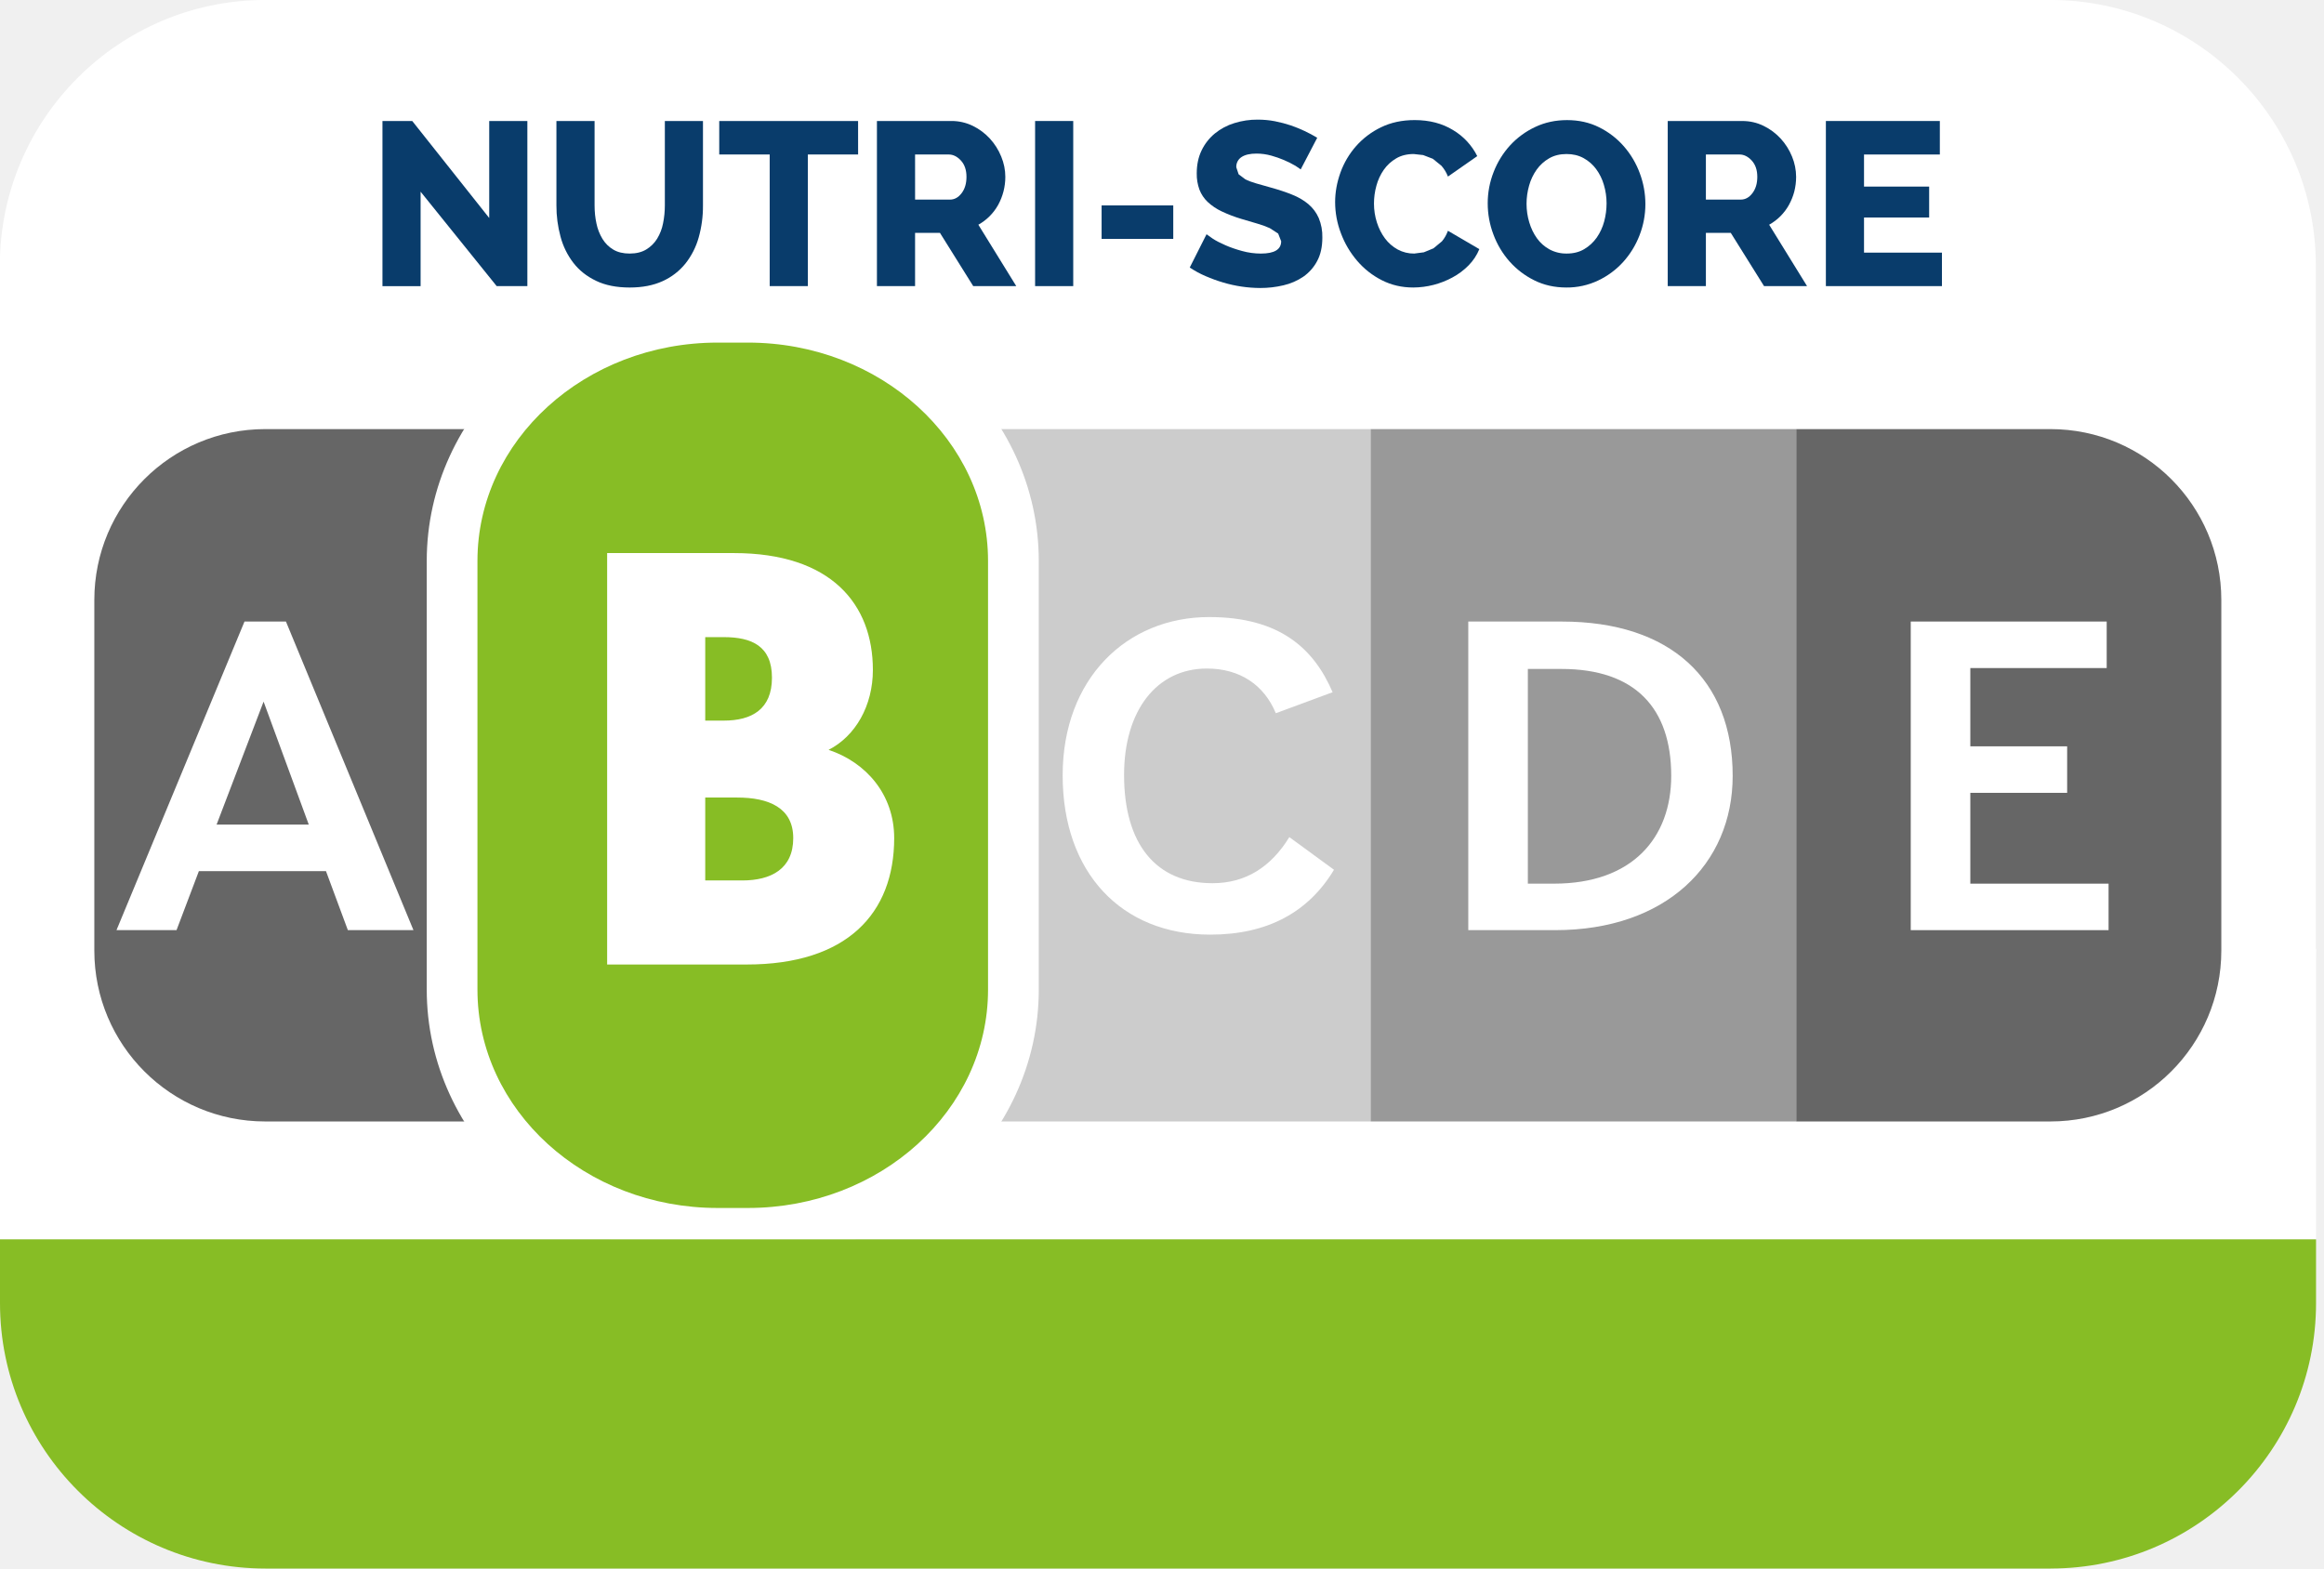
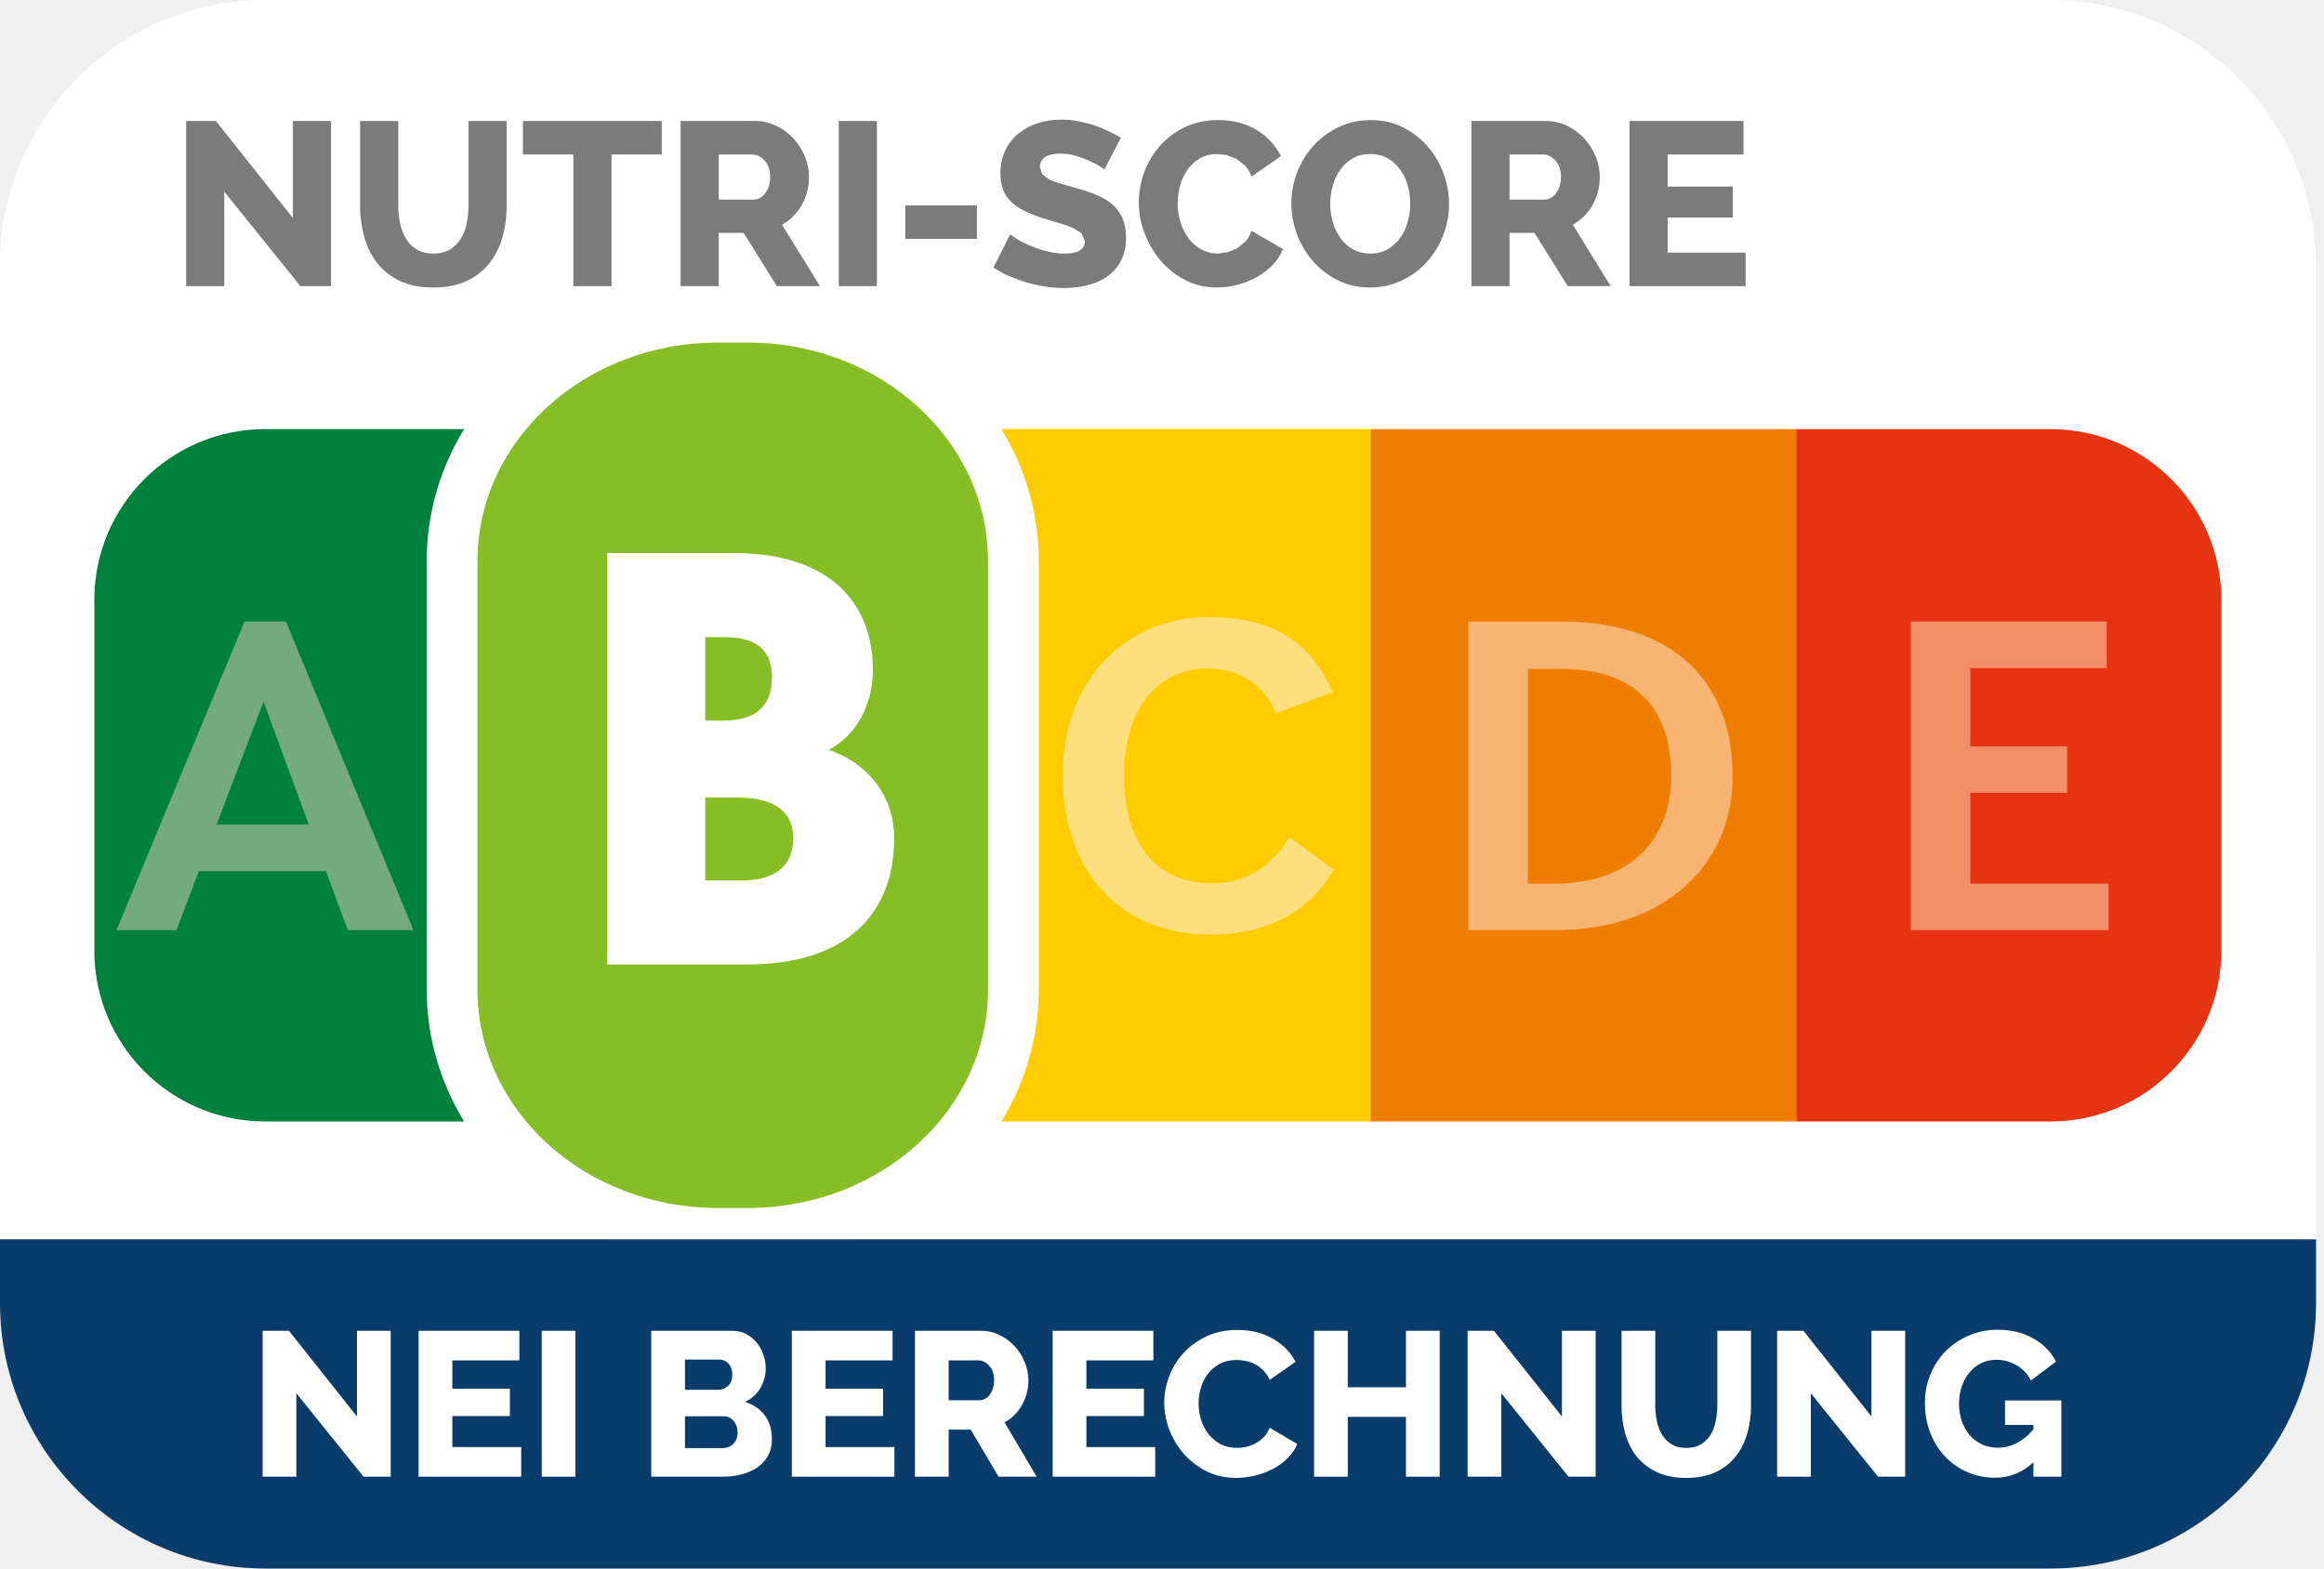
<svg xmlns="http://www.w3.org/2000/svg" id="svg2032" width="240" height="162" version="1.1" viewBox="0 0 240 162">
-   <defs id="defs1" />
  <rect style="fill:#ffffff;fill-opacity:1;stroke:none;stroke-width:2.653;stroke-linecap:round;stroke-linejoin:round;paint-order:stroke fill markers" id="rect18499" width="239.178" height="30" x="0" y="98" />
-   <path id="path364" fill="#ffffff" d="M 211.749,-0.003 H 27.394 c -15.117,0 -27.41,12.3 -27.41,27.413 v 70.766 c 0,15.116 12.291,27.413 27.407,27.413 h 30.546 a 31.623,31.623 0 0 0 16.176,4.409 h 3.118 c 5.958,0 11.502,-1.633 16.176,-4.41 h 118.342 c 15.114,0 27.407,-12.296 27.407,-27.412 v -70.77 c 0,-15.11 -12.293,-27.409 -27.407,-27.409" clip-path="url(#clipPath1866)" style="fill-opacity:1;fill-rule:nonzero;stroke:none" />
-   <path id="path366" fill="#ffcc00" d="M 141.545,115.826 H 97.595 V 44.318 h 43.95 z" style="fill-opacity:1;fill-rule:nonzero;stroke:none;fill:#cccccc" />
-   <path id="path368" fill="#ef7d00" d="m 185.495,115.826 h -43.95 V 44.318 h 43.95 z" style="fill-opacity:1;fill-rule:nonzero;stroke:none;fill:#999999" />
-   <path id="path380" fill="#e63312" d="M 211.749,115.826 H 185.495 V 44.318 h 26.254 a 17.647,17.647 0 0 1 17.647,17.647 v 36.213 a 17.65,17.65 0 0 1 -17.647,17.648" clip-path="url(#clipPath1717)" style="fill-opacity:1;fill-rule:nonzero;stroke:none;fill:#666666" />
-   <path id="path384" fill="#00803d" d="M 27.391,115.826 H 53.643 V 44.318 H 27.391 A 17.647,17.647 0 0 0 9.741,61.965 v 36.213 a 17.65,17.65 0 0 0 17.65,17.648" clip-path="url(#clipPath1729)" style="fill-opacity:1;fill-rule:nonzero;stroke:none;fill:#666666" />
-   <path id="path388" fill="#ffdf7d" d="m 124.88,63.73 c -8.556,0 -15.139,6.378 -15.139,16.353 0,10.027 6.055,16.447 15.236,16.447 5.914,0 10.142,-2.31 12.785,-6.7 l -4.612,-3.372 c -1.875,3.05 -4.473,4.76 -7.933,4.76 -5.863,0 -9.134,-4.067 -9.134,-11.181 0,-6.652 3.366,-10.99 8.556,-10.99 3.414,0 5.914,1.706 7.115,4.616 l 5.865,-2.17 c -1.924,-4.48 -5.433,-7.762 -12.74,-7.762" clip-path="url(#clipPath1735)" style="fill-opacity:1;fill-rule:nonzero;stroke:none;fill:#ffffff" />
-   <path id="path392" fill="#f8b472" d="M 157.782,91.265 V 69.09 h 3.463 c 7.642,0 11.342,4.065 11.342,11.04 0,6.376 -3.987,11.134 -12.11,11.134 z m 3.509,-27.07 h -9.661 v 31.871 h 8.99 c 11.391,0 18.314,-6.788 18.314,-15.934 0,-9.977 -6.444,-15.938 -17.64,-15.938" clip-path="url(#clipPath1741)" style="fill-opacity:1;fill-rule:nonzero;stroke:none;fill:#ffffff" />
-   <path id="path396" fill="#f28f66" d="m 217.559,64.192 h -20.236 v 31.874 h 20.43 v -4.801 h -14.278 v -9.38 h 10 v -4.803 h -10 v -8.084 h 14.084 z" style="fill-opacity:1;fill-rule:nonzero;stroke:none;fill:#ffffff" />
-   <path id="path400" fill="#7c7b7b" d="m 43.436,19.799 v 9.754 h -3.939 V 12.497 h 3.076 l 7.949,10.018 V 12.497 h 3.939 V 29.55 h -3.169 z" style="fill-opacity:1;fill-rule:nonzero;stroke:none;fill:#093c6b" />
-   <path id="path412" fill="#7c7b7b" d="m 65.031,26.187 c 0.671,0 1.24,-0.139 1.704,-0.419 0.463,-0.28 0.843,-0.653 1.13,-1.117 a 4.78,4.78 0 0 0 0.611,-1.597 c 0.122,-0.6 0.183,-1.214 0.183,-1.839 V 12.5 h 3.937 v 8.716 a 11.894,11.894 0 0 1 -0.443,3.315 7.67,7.67 0 0 1 -1.37,2.692 6.404,6.404 0 0 1 -2.355,1.814 c -0.951,0.437 -2.086,0.658 -3.399,0.658 -1.36,0 -2.52,-0.23 -3.482,-0.695 -0.962,-0.464 -1.743,-1.082 -2.34,-1.86 a 7.635,7.635 0 0 1 -1.323,-2.704 12.062,12.062 0 0 1 -0.422,-3.22 V 12.5 h 3.941 v 8.716 c 0,0.656 0.064,1.283 0.195,1.876 a 4.965,4.965 0 0 0 0.622,1.585 c 0.287,0.465 0.66,0.832 1.117,1.103 0.456,0.274 1.021,0.408 1.694,0.408" clip-path="url(#clipPath1747)" style="fill-opacity:1;fill-rule:nonzero;stroke:none;fill:#093c6b" />
-   <path id="path416" fill="#7c7b7b" d="m 88.617,15.957 h -5.19 V 29.55 h -3.94 V 15.957 h -5.211 v -3.46 h 14.339 z" style="fill-opacity:1;fill-rule:nonzero;stroke:none;fill:#093c6b" />
-   <path id="path428" fill="#7c7b7b" d="M 90.561,29.55 V 12.497 h 7.684 a 4.965,4.965 0 0 1 2.225,0.507 5.903,5.903 0 0 1 1.765,1.32 c 0.494,0.543 0.883,1.16 1.163,1.849 0.283,0.688 0.422,1.384 0.422,2.09 a 5.991,5.991 0 0 1 -0.744,2.906 5.283,5.283 0 0 1 -2.041,2.041 l 3.915,6.34 h -4.445 l -3.436,-5.499 h -2.569 v 5.5 z m 3.94,-8.935 h 3.603 c 0.464,0 0.863,-0.218 1.2,-0.66 0.338,-0.441 0.504,-1.004 0.504,-1.692 0,-0.706 -0.192,-1.265 -0.574,-1.684 -0.386,-0.415 -0.803,-0.622 -1.251,-0.622 h -3.483 z" style="fill-opacity:1;fill-rule:nonzero;stroke:none;fill:#093c6b" />
-   <path id="path430" fill="#7c7b7b" d="m 106.895,12.497 h 3.938 V 29.55 h -3.938 z" style="fill-opacity:1;fill-rule:nonzero;stroke:none;fill:#093c6b" />
-   <path id="path432" fill="#7c7b7b" d="m 113.763,21.215 h 7.4 v 3.46 h -7.4 z" style="fill-opacity:1;fill-rule:nonzero;stroke:none;fill:#093c6b" />
-   <path id="path444" fill="#7c7b7b" d="m 134.325,17.495 -0.529,-0.362 a 10.504,10.504 0 0 0 -2.498,-1.057 5.68,5.68 0 0 0 -1.536,-0.214 c -0.675,0 -1.191,0.119 -1.551,0.36 a 1.185,1.185 0 0 0 -0.538,1.057 l 0.24,0.721 0.684,0.514 c 0.296,0.153 0.662,0.294 1.103,0.42 0.442,0.13 0.95,0.275 1.528,0.434 0.816,0.225 1.553,0.468 2.206,0.733 0.66,0.263 1.218,0.591 1.684,0.984 0.464,0.393 0.821,0.87 1.068,1.43 a 4.943,4.943 0 0 1 0.373,2.017 c 0,0.96 -0.18,1.772 -0.54,2.436 a 4.568,4.568 0 0 1 -1.428,1.611 6.073,6.073 0 0 1 -2.055,0.89 10.26,10.26 0 0 1 -2.39,0.276 13.622,13.622 0 0 1 -3.82,-0.565 15.906,15.906 0 0 1 -1.825,-0.662 9.96,9.96 0 0 1 -1.635,-0.888 l 1.733,-3.435 0.646,0.456 c 0.35,0.228 0.786,0.45 1.298,0.673 0.512,0.226 1.088,0.426 1.73,0.6 a 7.282,7.282 0 0 0 1.942,0.265 c 1.397,0 2.092,-0.425 2.092,-1.273 l -0.311,-0.794 -0.866,-0.56 a 9.249,9.249 0 0 0 -1.297,-0.47 l -1.633,-0.482 a 14.28,14.28 0 0 1 -2.041,-0.781 5.599,5.599 0 0 1 -1.441,-0.971 3.471,3.471 0 0 1 -0.852,-1.273 4.654,4.654 0 0 1 -0.278,-1.682 c 0,-0.898 0.17,-1.688 0.505,-2.377 a 5.154,5.154 0 0 1 1.368,-1.743 5.895,5.895 0 0 1 2.006,-1.068 7.9,7.9 0 0 1 2.414,-0.36 c 0.61,0 1.203,0.055 1.779,0.166 0.574,0.115 1.125,0.258 1.644,0.432 a 14.565,14.565 0 0 1 2.726,1.274 z" clip-path="url(#clipPath1759)" style="fill-opacity:1;fill-rule:nonzero;stroke:none;fill:#093c6b" />
-   <path id="path448" fill="#7c7b7b" d="m 137.879,20.88 c 0,-1.024 0.185,-2.046 0.551,-3.063 a 8.474,8.474 0 0 1 1.611,-2.725 8.148,8.148 0 0 1 2.582,-1.947 c 1.015,-0.496 2.174,-0.743 3.471,-0.743 1.521,0 2.843,0.344 3.964,1.032 a 6.494,6.494 0 0 1 2.498,2.69 l -3.026,2.112 a 3.661,3.661 0 0 0 -0.673,-1.116 l -0.889,-0.72 -0.997,-0.384 -0.974,-0.108 c -0.706,0 -1.313,0.152 -1.822,0.457 a 4.016,4.016 0 0 0 -1.274,1.176 5.204,5.204 0 0 0 -0.757,1.633 6.845,6.845 0 0 0 -0.253,1.85 c 0,0.673 0.101,1.321 0.3,1.946 0.198,0.624 0.48,1.176 0.838,1.657 a 4.1,4.1 0 0 0 1.311,1.141 3.5,3.5 0 0 0 1.706,0.42 l 0.997,-0.131 0.993,-0.41 0.87,-0.72 c 0.254,-0.296 0.463,-0.662 0.624,-1.092 l 3.242,1.895 a 5.184,5.184 0 0 1 -1.116,1.684 6.907,6.907 0 0 1 -1.671,1.247 8.569,8.569 0 0 1 -4.038,1.033 c -1.181,0 -2.267,-0.252 -3.25,-0.755 a 8.27,8.27 0 0 1 -2.547,-2.006 9.432,9.432 0 0 1 -1.669,-2.833 8.997,8.997 0 0 1 -0.602,-3.22" clip-path="url(#clipPath1765)" style="fill-opacity:1;fill-rule:nonzero;stroke:none;fill:#093c6b" />
-   <path id="path452" fill="#7c7b7b" d="m 161.755,29.694 c -1.215,0 -2.32,-0.247 -3.314,-0.744 a 8.363,8.363 0 0 1 -2.56,-1.957 8.836,8.836 0 0 1 -1.655,-2.776 9.018,9.018 0 0 1 -0.589,-3.216 8.77,8.77 0 0 1 0.614,-3.244 8.784,8.784 0 0 1 1.703,-2.751 8.314,8.314 0 0 1 2.596,-1.896 c 1,-0.472 2.094,-0.706 3.279,-0.706 1.213,0 2.321,0.245 3.31,0.741 a 8.216,8.216 0 0 1 2.56,1.97 8.875,8.875 0 0 1 1.646,2.786 9.1,9.1 0 0 1 0.574,3.17 8.854,8.854 0 0 1 -0.61,3.245 8.85,8.85 0 0 1 -1.692,2.75 8.289,8.289 0 0 1 -2.582,1.908 7.472,7.472 0 0 1 -3.28,0.72 m -4.108,-8.644 c 0,0.655 0.093,1.29 0.278,1.907 0.183,0.617 0.448,1.165 0.792,1.648 0.344,0.479 0.777,0.863 1.298,1.152 a 3.641,3.641 0 0 0 1.787,0.43 c 0.691,0 1.291,-0.152 1.803,-0.457 0.512,-0.302 0.94,-0.7 1.287,-1.187 a 5.321,5.321 0 0 0 0.768,-1.655 7.275,7.275 0 0 0 0.251,-1.887 c 0,-0.657 -0.095,-1.295 -0.278,-1.91 a 5.13,5.13 0 0 0 -0.803,-1.634 4.01,4.01 0 0 0 -1.298,-1.13 c -0.512,-0.28 -1.096,-0.419 -1.752,-0.419 -0.688,0 -1.289,0.148 -1.8,0.444 a 4.094,4.094 0 0 0 -1.287,1.165 5.285,5.285 0 0 0 -0.78,1.644 6.841,6.841 0 0 0 -0.266,1.889" clip-path="url(#clipPath1773)" style="fill-opacity:1;fill-rule:nonzero;stroke:none;fill:#093c6b" />
-   <path id="path456" fill="#7c7b7b" d="M 172.227,29.55 V 12.497 h 7.686 c 0.801,0 1.54,0.17 2.222,0.507 a 5.892,5.892 0 0 1 1.766,1.32 c 0.496,0.543 0.882,1.16 1.165,1.849 a 5.539,5.539 0 0 1 0.42,2.09 c 0,0.53 -0.067,1.037 -0.19,1.525 a 6.029,6.029 0 0 1 -0.555,1.381 5.274,5.274 0 0 1 -2.04,2.041 l 3.914,6.34 h -4.442 l -3.436,-5.499 h -2.569 v 5.5 z m 3.941,-8.935 h 3.602 c 0.463,0 0.865,-0.218 1.2,-0.66 0.338,-0.441 0.506,-1.004 0.506,-1.692 0,-0.706 -0.193,-1.265 -0.576,-1.684 -0.387,-0.415 -0.804,-0.622 -1.25,-0.622 h -3.482 z" style="fill-opacity:1;fill-rule:nonzero;stroke:none;fill:#093c6b" />
-   <path id="path460" fill="#7c7b7b" d="m 200.545,26.092 v 3.458 h -11.986 V 12.497 h 11.769 v 3.46 h -7.83 v 3.314 h 6.726 v 3.193 h -6.726 v 3.628 z" style="fill-opacity:1;fill-rule:nonzero;stroke:none;fill:#093c6b" />
-   <path id="path464" fill="#74ab7e" d="m 22.367,85.165 4.854,-12.702 4.666,12.702 z M 29.53,64.195 H 25.249 L 12.03,96.065 h 6.201 l 2.308,-6.097 h 13.124 l 2.26,6.097 h 6.774 z" style="fill-opacity:1;fill-rule:nonzero;stroke:none;fill:#ffffff" />
-   <path id="path476" fill="#ffffff" d="M 74.113,129.998 C 57.547,129.998 44.07,117.532 44.07,102.21 V 57.936 c 0,-15.324 13.477,-27.79 30.043,-27.79 h 3.118 c 16.566,0 30.043,12.468 30.043,27.79 v 44.274 c 0,15.322 -13.477,27.788 -30.043,27.788 z" clip-path="url(#clipPath1779)" style="fill-opacity:1;fill-rule:nonzero;stroke:none" />
-   <path id="path480" fill="#87bd25" d="m 77.231,124.761 h -3.118 c -13.704,0 -24.806,-10.096 -24.806,-22.553 V 57.936 c 0,-12.455 11.104,-22.553 24.804,-22.553 h 3.12 c 13.7,0 24.804,10.098 24.804,22.553 v 44.274 c 0,12.455 -11.104,22.551 -24.804,22.551" clip-path="url(#clipPath1785)" style="fill-opacity:1;fill-rule:nonzero;stroke:none" />
-   <path id="path484" fill="#ffffff" d="M 62.7,99.615 V 57.122 h 13.086 c 10.071,0 14.357,5.296 14.357,12.07 0,3.695 -1.796,6.835 -4.575,8.254 3.88,1.29 6.775,4.616 6.775,9.114 0,7.818 -4.921,13.055 -15.227,13.055 z m 10.13,-25.19 h 1.912 c 2.893,0 4.978,-1.17 4.978,-4.434 0,-3.263 -2.085,-4.188 -4.978,-4.188 H 72.83 Z m 0,7.946 v 8.563 h 3.823 c 2.952,0 5.265,-1.174 5.265,-4.374 0,-3.143 -2.544,-4.189 -5.786,-4.189 z" style="fill-opacity:1;fill-rule:nonzero;stroke:none" />
-   <path id="path16330" clip-path="url(#clipPath1593)" style="fill:#87bd25;fill-opacity:1;fill-rule:nonzero;stroke:none" d="M 0 33.997 L 0 27.407 C 2.3684734e-15 12.296 12.298 -0.003 27.412 -0.003 L 211.77 -0.003 L 211.77 -0.001 C 226.882 -0.001 239.178 12.295 239.178 27.407 L 239.178 33.997 L 0 33.997 z " transform="matrix(1,0,0,-1,0,161.997)" />
+   <g id="layer1">
+     <g id="g2493" fill-opacity="1" fill-rule="nonzero" stroke="none">
+       <path id="path364" fill="#fff" d="M211.749-.003H27.394c-15.117 0-27.41 12.3-27.41 27.413v70.766c0 15.116 12.291 27.413 27.407 27.413h30.546a31.623 31.623 0 0 0 16.176 4.409h3.118c5.958 0 11.502-1.633 16.176-4.41h118.342c15.114 0 27.407-12.296 27.407-27.412v-70.77c0-15.11-12.293-27.409-27.407-27.409" clip-path="url(#clipPath1866)" />
+       <path id="path366" fill="#fc0" d="M141.545 115.826h-43.95V44.318h43.95z" />
+       <path id="path368" fill="#ef7d00" d="M185.495 115.826h-43.95V44.318h43.95z" />
+       <path id="path380" fill="#e63312" d="M211.749 115.826h-26.254V44.318h26.254a17.647 17.647 0 0 1 17.647 17.647v36.213a17.65 17.65 0 0 1-17.647 17.648" clip-path="url(#clipPath1717)" />
+       <path id="path384" fill="#00803d" d="M27.391 115.826h26.252V44.318H27.391a17.647 17.647 0 0 0-17.65 17.647v36.213a17.65 17.65 0 0 0 17.65 17.648" clip-path="url(#clipPath1729)" />
+       <path id="path388" fill="#ffdf7d" d="M124.88 63.73c-8.556 0-15.139 6.378-15.139 16.353 0 10.027 6.055 16.447 15.236 16.447 5.914 0 10.142-2.31 12.785-6.7l-4.612-3.372c-1.875 3.05-4.473 4.76-7.933 4.76-5.863 0-9.134-4.067-9.134-11.181 0-6.652 3.366-10.99 8.556-10.99 3.414 0 5.914 1.706 7.115 4.616l5.865-2.17c-1.924-4.48-5.433-7.762-12.74-7.762" clip-path="url(#clipPath1735)" />
+       <path id="path392" fill="#f8b472" d="M157.782 91.265V69.09h3.463c7.642 0 11.342 4.065 11.342 11.04 0 6.376-3.987 11.134-12.11 11.134zm3.509-27.07h-9.661v31.871h8.99c11.391 0 18.314-6.788 18.314-15.934 0-9.977-6.444-15.938-17.64-15.938" clip-path="url(#clipPath1741)" />
+       <path id="path396" fill="#f28f66" d="M217.559 64.192h-20.236v31.874h20.43v-4.801h-14.278v-9.38h10v-4.803h-10v-8.084h14.084z" />
+       <path id="path400" fill="#7c7b7b" d="M23.161 19.799v9.754h-3.939V12.497h3.076l7.949 10.018V12.497h3.939V29.55h-3.169z" />
+       <path id="path412" fill="#7c7b7b" d="M44.756 26.187c.671 0 1.24-.139 1.704-.419.463-.28.843-.653 1.13-1.117a4.78 4.78 0 0 0 .611-1.597c.122-.6.183-1.214.183-1.839V12.5h3.937v8.716a11.894 11.894 0 0 1-.443 3.315 7.67 7.67 0 0 1-1.37 2.692 6.404 6.404 0 0 1-2.355 1.814c-.951.437-2.086.658-3.399.658-1.36 0-2.52-.23-3.482-.695-.962-.464-1.743-1.082-2.34-1.86a7.635 7.635 0 0 1-1.323-2.704 12.062 12.062 0 0 1-.422-3.22V12.5h3.941v8.716c0 .656.064 1.283.195 1.876a4.965 4.965 0 0 0 .622 1.585c.287.465.66.832 1.117 1.103.456.274 1.021.408 1.694.408" clip-path="url(#clipPath1747)" />
+       <path id="path416" fill="#7c7b7b" d="M68.342 15.957h-5.19V29.55h-3.94V15.957h-5.211v-3.46H68.34z" />
+       <path id="path428" fill="#7c7b7b" d="M70.286 29.55V12.497h7.684a4.965 4.965 0 0 1 2.225.507 5.903 5.903 0 0 1 1.765 1.32c.494.543.883 1.16 1.163 1.849.283.688.422 1.384.422 2.09a5.991 5.991 0 0 1-.744 2.906 5.283 5.283 0 0 1-2.041 2.041l3.915 6.34H80.23l-3.436-5.499h-2.569v5.5zm3.94-8.935h3.603c.464 0 .863-.218 1.2-.66.338-.441.504-1.004.504-1.692 0-.706-.192-1.265-.574-1.684-.386-.415-.803-.622-1.251-.622h-3.483z" />
+       <path id="path430" fill="#7c7b7b" d="M86.62 12.497h3.938V29.55H86.62z" />
+       <path id="path432" fill="#7c7b7b" d="M93.488 21.215h7.4v3.46h-7.4z" />
+       <path id="path444" fill="#7c7b7b" d="M114.05 17.495l-.529-.362a10.504 10.504 0 0 0-2.498-1.057 5.68 5.68 0 0 0-1.536-.214c-.675 0-1.191.119-1.551.36a1.185 1.185 0 0 0-.538 1.057l.24.721.684.514c.296.153.662.294 1.103.42.442.13.95.275 1.528.434.816.225 1.553.468 2.206.733.66.263 1.218.591 1.684.984.464.393.821.87 1.068 1.43a4.943 4.943 0 0 1 .373 2.017c0 .96-.18 1.772-.54 2.436a4.568 4.568 0 0 1-1.428 1.611 6.073 6.073 0 0 1-2.055.89 10.26 10.26 0 0 1-2.39.276 13.622 13.622 0 0 1-3.82-.565 15.906 15.906 0 0 1-1.825-.662 9.96 9.96 0 0 1-1.635-.888l1.733-3.435.646.456c.35.228.786.45 1.298.673.512.226 1.088.426 1.73.6a7.282 7.282 0 0 0 1.942.265c1.397 0 2.092-.425 2.092-1.273l-.311-.794-.866-.56a9.249 9.249 0 0 0-1.297-.47l-1.633-.482a14.28 14.28 0 0 1-2.041-.781 5.599 5.599 0 0 1-1.441-.971 3.471 3.471 0 0 1-.852-1.273 4.654 4.654 0 0 1-.278-1.682c0-.898.17-1.688.505-2.377a5.154 5.154 0 0 1 1.368-1.743 5.895 5.895 0 0 1 2.006-1.068 7.9 7.9 0 0 1 2.414-.36c.61 0 1.203.055 1.779.166.574.115 1.125.258 1.644.432a14.565 14.565 0 0 1 2.726 1.274z" clip-path="url(#clipPath1759)" />
+       <path id="path448" fill="#7c7b7b" d="M117.604 20.88c0-1.024.185-2.046.551-3.063a8.474 8.474 0 0 1 1.611-2.725 8.148 8.148 0 0 1 2.582-1.947c1.015-.496 2.174-.743 3.471-.743 1.521 0 2.843.344 3.964 1.032a6.494 6.494 0 0 1 2.498 2.69l-3.026 2.112a3.661 3.661 0 0 0-.673-1.116l-.889-.72-.997-.384-.974-.108c-.706 0-1.313.152-1.822.457a4.016 4.016 0 0 0-1.274 1.176 5.204 5.204 0 0 0-.757 1.633 6.845 6.845 0 0 0-.253 1.85c0 .673.101 1.321.3 1.946.198.624.48 1.176.838 1.657a4.1 4.1 0 0 0 1.311 1.141 3.5 3.5 0 0 0 1.706.42l.997-.131.993-.41.87-.72c.254-.296.463-.662.624-1.092l3.242 1.895a5.184 5.184 0 0 1-1.116 1.684 6.907 6.907 0 0 1-1.671 1.247 8.569 8.569 0 0 1-4.038 1.033c-1.181 0-2.267-.252-3.25-.755a8.27 8.27 0 0 1-2.547-2.006 9.432 9.432 0 0 1-1.669-2.833 8.997 8.997 0 0 1-.602-3.22" clip-path="url(#clipPath1765)" />
+       <path id="path452" fill="#7c7b7b" d="M141.48 29.694c-1.215 0-2.32-.247-3.314-.744a8.363 8.363 0 0 1-2.56-1.957 8.836 8.836 0 0 1-1.655-2.776 9.018 9.018 0 0 1-.589-3.216 8.77 8.77 0 0 1 .614-3.244 8.784 8.784 0 0 1 1.703-2.751 8.314 8.314 0 0 1 2.596-1.896c1-.472 2.094-.706 3.279-.706 1.213 0 2.321.245 3.31.741a8.216 8.216 0 0 1 2.56 1.97 8.875 8.875 0 0 1 1.646 2.786 9.1 9.1 0 0 1 .574 3.17 8.854 8.854 0 0 1-.61 3.245 8.85 8.85 0 0 1-1.692 2.75 8.289 8.289 0 0 1-2.582 1.908 7.472 7.472 0 0 1-3.28.72m-4.108-8.644c0 .655.093 1.29.278 1.907.183.617.448 1.165.792 1.648.344.479.777.863 1.298 1.152a3.641 3.641 0 0 0 1.787.43c.691 0 1.291-.152 1.803-.457.512-.302.94-.7 1.287-1.187a5.321 5.321 0 0 0 .768-1.655 7.275 7.275 0 0 0 .251-1.887c0-.657-.095-1.295-.278-1.91a5.13 5.13 0 0 0-.803-1.634 4.01 4.01 0 0 0-1.298-1.13c-.512-.28-1.096-.419-1.752-.419-.688 0-1.289.148-1.8.444a4.094 4.094 0 0 0-1.287 1.165 5.285 5.285 0 0 0-.78 1.644 6.841 6.841 0 0 0-.266 1.889" clip-path="url(#clipPath1773)" />
+       <path id="path456" fill="#7c7b7b" d="M151.952 29.55V12.497h7.686c.801 0 1.54.17 2.222.507a5.892 5.892 0 0 1 1.766 1.32c.496.543.882 1.16 1.165 1.849a5.539 5.539 0 0 1 .42 2.09c0 .53-.067 1.037-.19 1.525a6.029 6.029 0 0 1-.555 1.381 5.274 5.274 0 0 1-2.04 2.041l3.914 6.34h-4.442l-3.436-5.499h-2.569v5.5zm3.941-8.935h3.602c.463 0 .865-.218 1.2-.66.338-.441.506-1.004.506-1.692 0-.706-.193-1.265-.576-1.684-.387-.415-.804-.622-1.25-.622h-3.482z" />
+       <path id="path460" fill="#7c7b7b" d="M180.27 26.092v3.458h-11.986V12.497h11.769v3.46h-7.83v3.314h6.726v3.193h-6.726v3.628z" />
+       <path id="path464" fill="#74ab7e" d="M22.367 85.165l4.854-12.702 4.666 12.702zm7.163-20.97h-4.281L12.03 96.065h6.201l2.308-6.097h13.124l2.26 6.097h6.774z" />
+       <path id="path476" fill="#fff" d="M74.113 129.998c-16.566 0-30.043-12.466-30.043-27.788V57.936c0-15.324 13.477-27.79 30.043-27.79h3.118c16.566 0 30.043 12.468 30.043 27.79v44.274c0 15.322-13.477 27.788-30.043 27.788z" clip-path="url(#clipPath1779)" />
+       <path id="path480" fill="#87bd25" d="M77.231 124.761h-3.118c-13.704 0-24.806-10.096-24.806-22.553V57.936c0-12.455 11.104-22.553 24.804-22.553h3.12c13.7 0 24.804 10.098 24.804 22.553v44.274c0 12.455-11.104 22.551-24.804 22.551" clip-path="url(#clipPath1785)" />
+       <path id="path484" fill="#fff" d="M62.7 99.615V57.122h13.086c10.071 0 14.357 5.296 14.357 12.07 0 3.695-1.796 6.835-4.575 8.254 3.88 1.29 6.775 4.616 6.775 9.114 0 7.818-4.921 13.055-15.227 13.055zm10.13-25.19h1.912c2.893 0 4.978-1.17 4.978-4.434 0-3.263-2.085-4.188-4.978-4.188H72.83zm0 7.946v8.563h3.823c2.952 0 5.265-1.174 5.265-4.374 0-3.143-2.544-4.189-5.786-4.189z" />
+     </g>
+   </g>
+   <path id="path16330" clip-path="url(#clipPath1593)" style="fill:#093c6b;fill-opacity:1;fill-rule:nonzero;stroke:none" d="M 0 33.997 L 0 27.407 C 2.3684734e-15 12.296 12.298 -0.003 27.412 -0.003 L 211.77 -0.003 L 211.77 -0.001 C 226.882 -0.001 239.178 12.295 239.178 27.407 L 239.178 33.997 L 0 33.997 z " transform="matrix(1,0,0,-1,0,161.997)" />
+   <g aria-label="NEI BERECHNUNG" id="text18503" style="font-size:21.224px;line-height:1.25;font-family:'Open Sans';-inkscape-font-specification:'Open Sans';stroke-width:0.531">
+     <path d="m 30.603,143.896 v 8.617 h -3.481 v -15.069 h 2.717 l 7.025,8.851 v -8.851 h 3.481 v 15.069 h -2.802 z" style="font-weight:800;font-family:Raleway;-inkscape-font-specification:'Raleway Ultra-Bold';fill:#ffffff" id="path6129" />
+     <path d="m 53.823,149.457 v 3.056 H 43.232 V 137.444 H 53.632 v 3.056 h -6.919 v 2.929 h 5.943 v 2.823 h -5.943 v 3.205 z" style="font-weight:800;font-family:Raleway;-inkscape-font-specification:'Raleway Ultra-Bold';fill:#ffffff" id="path6131" />
+     <path d="m 55.945,152.513 v -15.069 h 3.481 v 15.069 z" style="font-weight:800;font-family:Raleway;-inkscape-font-specification:'Raleway Ultra-Bold';fill:#ffffff" id="path6133" />
+     <path d="m 79.716,148.651 q 0,0.976 -0.403,1.698 -0.403,0.722 -1.104,1.21 -0.7,0.467 -1.634,0.722 -0.934,0.233 -1.974,0.233 h -7.344 v -15.069 h 8.384 q 0.785,0 1.422,0.34 0.637,0.34 1.082,0.891 0.446,0.531 0.679,1.231 0.255,0.679 0.255,1.401 0,1.082 -0.552,2.038 -0.531,0.955 -1.613,1.443 1.295,0.382 2.038,1.358 0.764,0.976 0.764,2.504 z m -3.544,-0.7 q 0,-0.7 -0.403,-1.189 -0.403,-0.488 -1.019,-0.488 h -4.011 v 3.29 h 3.863 q 0.679,0 1.125,-0.446 0.446,-0.446 0.446,-1.167 z m -5.433,-7.535 v 3.12 h 3.417 q 0.573,0 1.019,-0.382 0.446,-0.382 0.446,-1.189 0,-0.743 -0.403,-1.146 -0.382,-0.403 -0.934,-0.403 z" style="font-weight:800;font-family:Raleway;-inkscape-font-specification:'Raleway Ultra-Bold';fill:#ffffff" id="path6135" />
+     <path d="m 92.366,149.457 v 3.056 H 81.775 v -15.069 h 10.4 v 3.056 h -6.919 v 2.929 h 5.943 v 2.823 h -5.943 v 3.205 z" style="font-weight:800;font-family:Raleway;-inkscape-font-specification:'Raleway Ultra-Bold';fill:#ffffff" id="path6137" />
+     <path d="m 94.488,152.513 v -15.069 h 6.792 q 1.061,0 1.953,0.446 0.913,0.446 1.571,1.167 0.658,0.722 1.019,1.634 0.382,0.913 0.382,1.847 0,0.7 -0.17,1.358 -0.17,0.637 -0.488,1.21 -0.318,0.573 -0.785,1.04 -0.446,0.446 -1.019,0.764 l 3.311,5.603 h -3.926 l -2.887,-4.86 h -2.271 v 4.86 z m 3.481,-7.895 h 3.184 q 0.616,0 1.061,-0.573 0.446,-0.594 0.446,-1.507 0,-0.934 -0.509,-1.486 -0.509,-0.552 -1.104,-0.552 h -3.078 z" style="font-weight:800;font-family:Raleway;-inkscape-font-specification:'Raleway Ultra-Bold';fill:#ffffff" id="path6139" />
+     <path d="m 119.3,149.457 v 3.056 h -10.591 v -15.069 h 10.4 v 3.056 h -6.919 v 2.929 h 5.943 v 2.823 h -5.943 v 3.205 z" style="font-weight:800;font-family:Raleway;-inkscape-font-specification:'Raleway Ultra-Bold';fill:#ffffff" id="path6141" />
+     <path d="m 120.233,144.851 q 0,-1.358 0.509,-2.695 0.509,-1.358 1.486,-2.42 0.976,-1.061 2.377,-1.719 1.401,-0.658 3.184,-0.658 2.122,0 3.672,0.913 1.571,0.913 2.335,2.377 l -2.674,1.868 q -0.255,-0.594 -0.658,-0.976 -0.382,-0.403 -0.849,-0.637 -0.467,-0.255 -0.955,-0.34 -0.488,-0.106 -0.955,-0.106 -0.998,0 -1.74,0.403 -0.743,0.403 -1.231,1.04 -0.488,0.637 -0.722,1.443 -0.233,0.807 -0.233,1.634 0,0.891 0.276,1.719 0.276,0.828 0.785,1.464 0.531,0.637 1.252,1.019 0.743,0.361 1.655,0.361 0.467,0 0.955,-0.106 0.509,-0.127 0.955,-0.361 0.467,-0.255 0.849,-0.637 0.382,-0.403 0.616,-0.976 l 2.844,1.677 q -0.34,0.828 -1.019,1.486 -0.658,0.658 -1.528,1.104 -0.87,0.446 -1.847,0.679 -0.976,0.233 -1.91,0.233 -1.634,0 -3.014,-0.658 -1.358,-0.679 -2.356,-1.783 -0.976,-1.104 -1.528,-2.504 -0.531,-1.401 -0.531,-2.844 z" style="font-weight:800;font-family:Raleway;-inkscape-font-specification:'Raleway Ultra-Bold';fill:#ffffff" id="path6143" />
+     <path d="m 148.674,137.444 v 15.069 h -3.481 v -6.176 h -6.006 v 6.176 h -3.481 v -15.069 h 3.481 v 5.837 h 6.006 v -5.837 z" style="font-weight:800;font-family:Raleway;-inkscape-font-specification:'Raleway Ultra-Bold';fill:#ffffff" id="path6145" />
+     <path d="m 155.041,143.896 v 8.617 h -3.481 v -15.069 h 2.717 l 7.025,8.851 v -8.851 h 3.481 v 15.069 h -2.802 z" style="font-weight:800;font-family:Raleway;-inkscape-font-specification:'Raleway Ultra-Bold';fill:#ffffff" id="path6147" />
+     <path d="m 174.143,149.542 q 0.891,0 1.507,-0.361 0.616,-0.382 0.998,-0.998 0.382,-0.616 0.531,-1.401 0.17,-0.807 0.17,-1.634 v -7.704 h 3.481 v 7.704 q 0,1.571 -0.403,2.929 -0.382,1.358 -1.21,2.377 -0.807,1.019 -2.08,1.613 -1.252,0.573 -2.993,0.573 -1.804,0 -3.078,-0.616 -1.273,-0.616 -2.08,-1.634 -0.785,-1.04 -1.167,-2.398 -0.361,-1.358 -0.361,-2.844 v -7.704 h 3.481 v 7.704 q 0,0.87 0.17,1.655 0.17,0.785 0.552,1.401 0.382,0.616 0.976,0.976 0.616,0.361 1.507,0.361 z" style="font-weight:800;font-family:Raleway;-inkscape-font-specification:'Raleway Ultra-Bold';fill:#ffffff" id="path6149" />
+     <path d="m 187.005,143.896 v 8.617 h -3.481 v -15.069 h 2.717 l 7.025,8.851 v -8.851 h 3.481 v 15.069 h -2.802 z" style="font-weight:800;font-family:Raleway;-inkscape-font-specification:'Raleway Ultra-Bold';fill:#ffffff" id="path6151" />
+     <path d="m 209.991,151.028 q -1.719,1.592 -3.969,1.592 -1.486,0 -2.802,-0.552 -1.316,-0.573 -2.313,-1.592 -0.976,-1.019 -1.549,-2.441 -0.573,-1.443 -0.573,-3.162 0,-1.549 0.573,-2.929 0.573,-1.38 1.571,-2.398 1.019,-1.019 2.398,-1.613 1.38,-0.594 2.971,-0.594 2.101,0 3.672,0.891 1.571,0.87 2.356,2.398 l -2.589,1.953 q -0.509,-1.019 -1.486,-1.571 -0.955,-0.573 -2.08,-0.573 -0.87,0 -1.592,0.361 -0.7,0.34 -1.21,0.976 -0.509,0.616 -0.785,1.443 -0.276,0.828 -0.276,1.783 0,0.976 0.297,1.804 0.297,0.828 0.828,1.443 0.531,0.594 1.252,0.934 0.743,0.34 1.634,0.34 2.038,0 3.672,-1.889 v -0.467 h -2.929 v -2.526 h 5.815 v 7.874 h -2.887 z" style="font-weight:800;font-family:Raleway;-inkscape-font-specification:'Raleway Ultra-Bold';fill:#ffffff" id="path6153" />
+   </g>
</svg>
